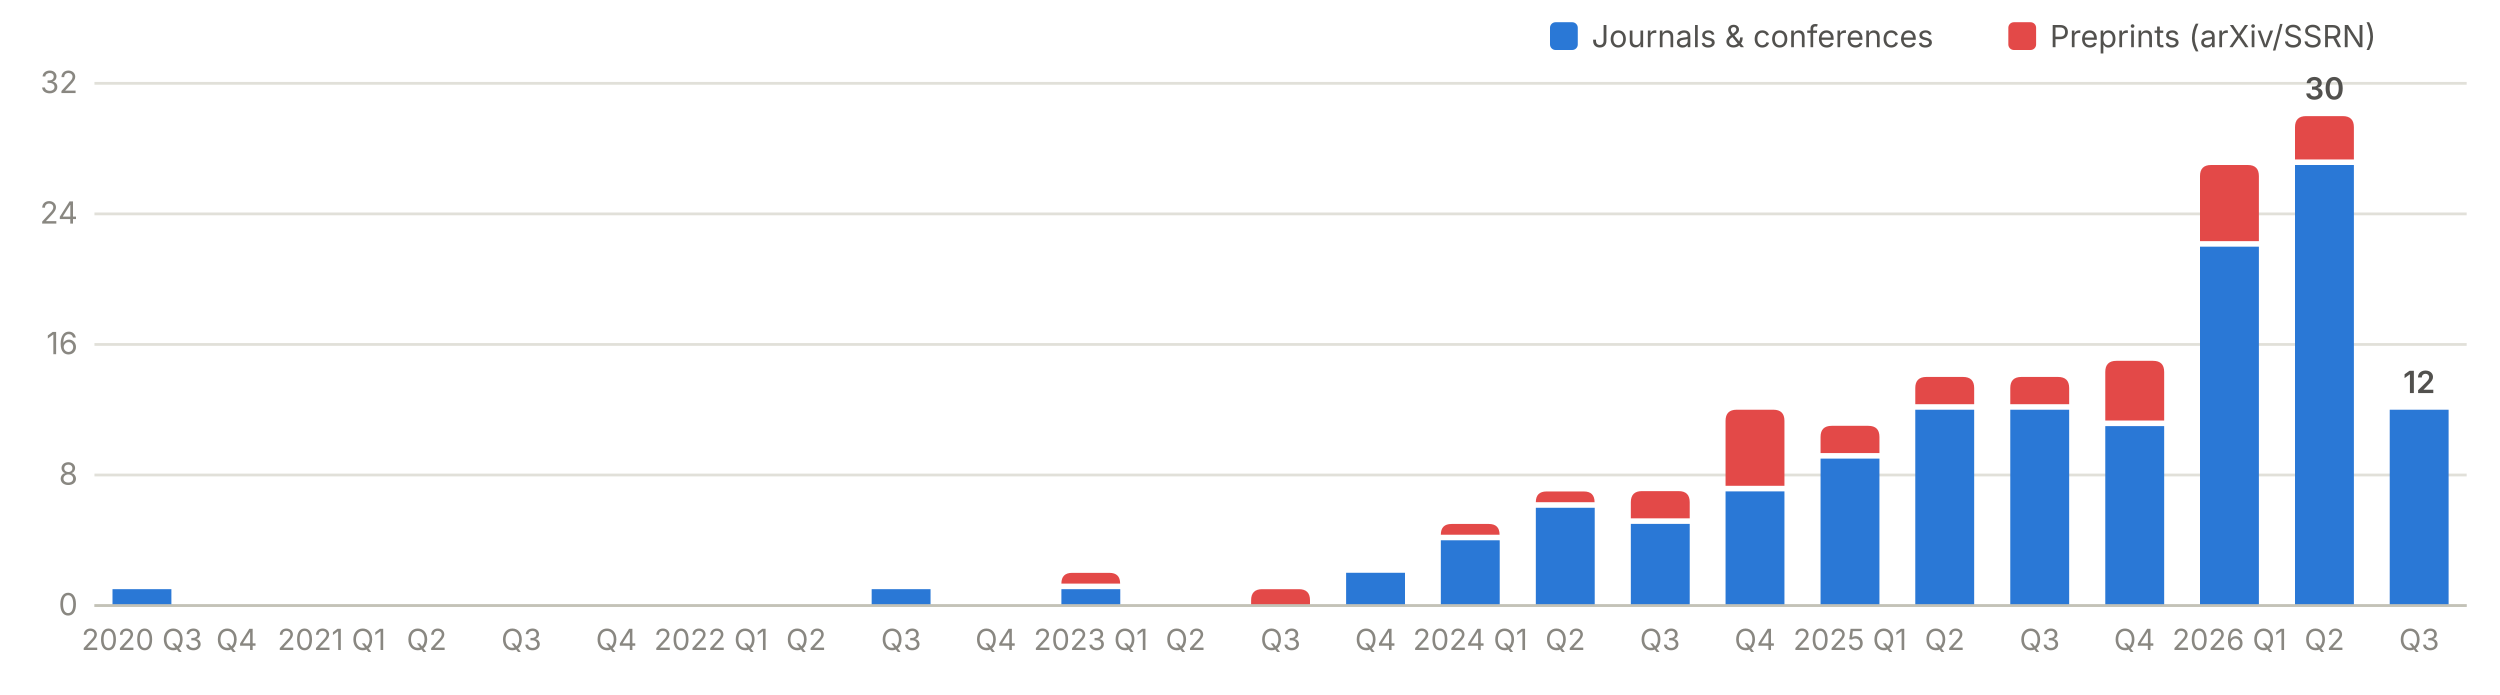
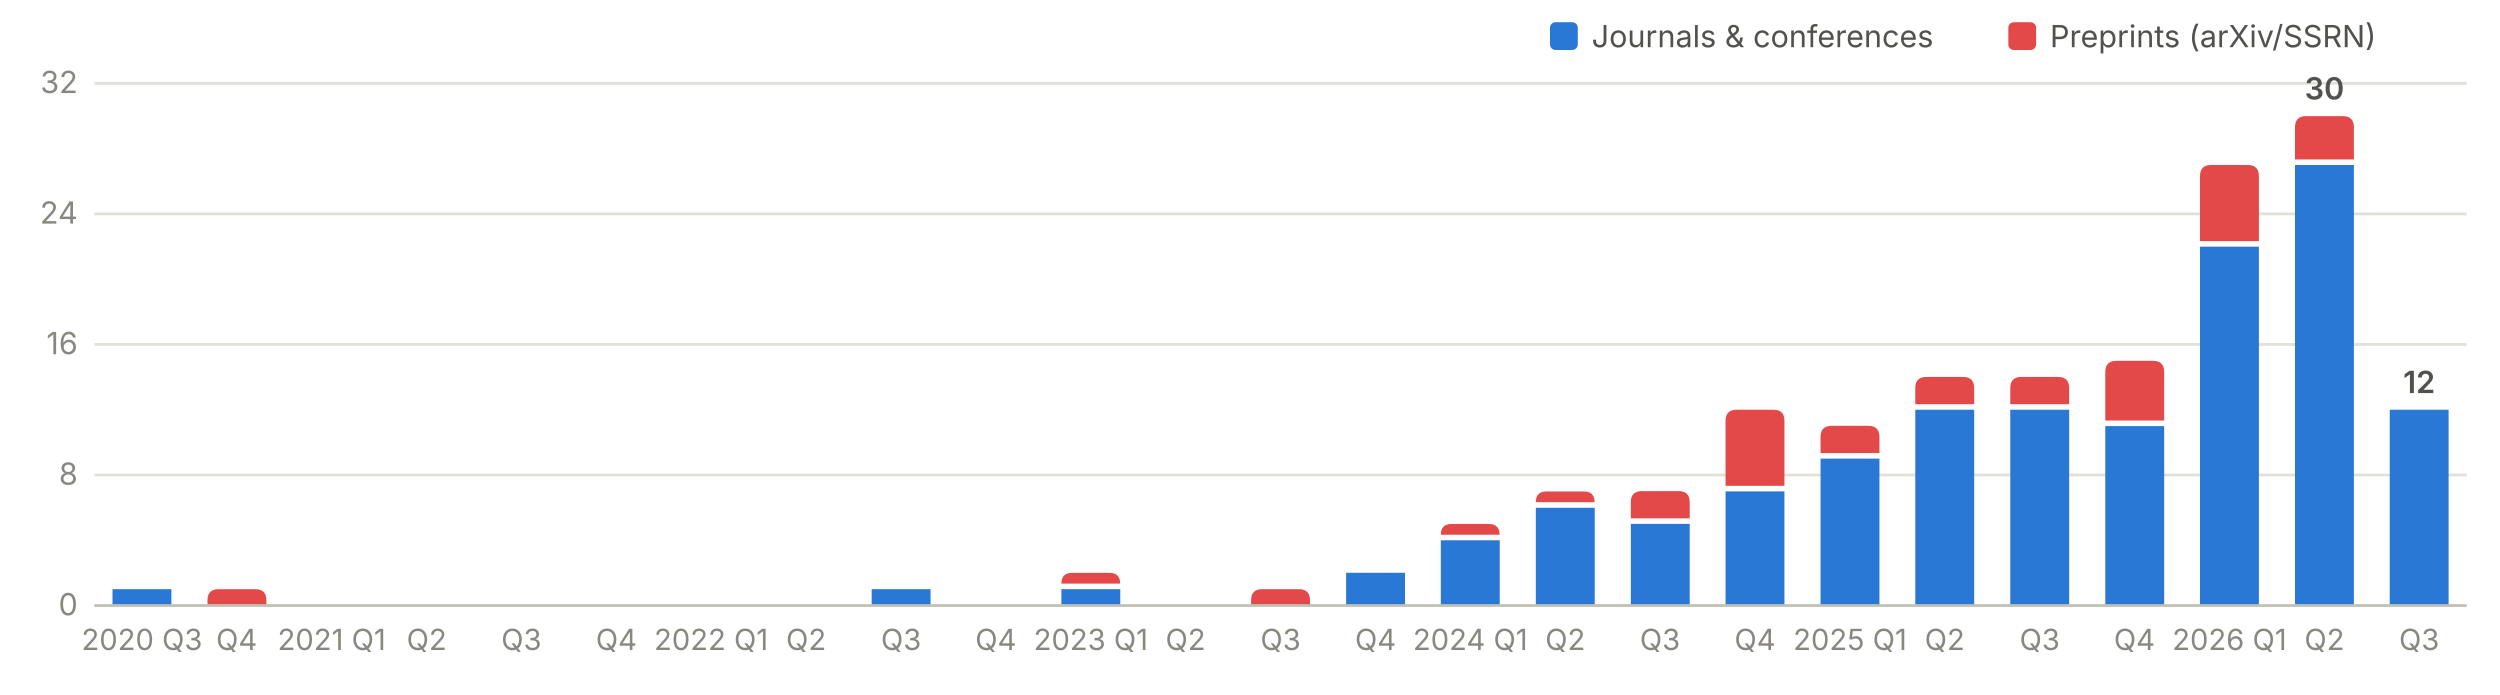
<svg xmlns="http://www.w3.org/2000/svg" viewBox="0 0 900 250" width="900" height="250" role="img" aria-label="Stacked bars of journal and preprint papers per quarter, 2020 Q3 to 2026 Q3">
  <line x1="34" y1="218.0" x2="888" y2="218.0" stroke="#e1e0d9" stroke-width="1" />
  <text x="28" y="221.5" text-anchor="end" font-family="system-ui,-apple-system,Segoe UI,sans-serif" font-size="11" fill="#898781">0</text>
  <line x1="34" y1="171.0" x2="888" y2="171.0" stroke="#e1e0d9" stroke-width="1" />
  <text x="28" y="174.5" text-anchor="end" font-family="system-ui,-apple-system,Segoe UI,sans-serif" font-size="11" fill="#898781">8</text>
  <line x1="34" y1="124.0" x2="888" y2="124.0" stroke="#e1e0d9" stroke-width="1" />
  <text x="28" y="127.5" text-anchor="end" font-family="system-ui,-apple-system,Segoe UI,sans-serif" font-size="11" fill="#898781">16</text>
  <line x1="34" y1="77.0" x2="888" y2="77.0" stroke="#e1e0d9" stroke-width="1" />
  <text x="28" y="80.5" text-anchor="end" font-family="system-ui,-apple-system,Segoe UI,sans-serif" font-size="11" fill="#898781">24</text>
  <line x1="34" y1="30.0" x2="888" y2="30.0" stroke="#e1e0d9" stroke-width="1" />
  <text x="28" y="33.5" text-anchor="end" font-family="system-ui,-apple-system,Segoe UI,sans-serif" font-size="11" fill="#898781">32</text>
  <rect x="558" y="8" width="10" height="10" rx="2" fill="#2a78d6" />
  <text x="573" y="17" font-family="system-ui,-apple-system,Segoe UI,sans-serif" font-size="11" fill="#52514e">Journals &amp; conferences</text>
  <rect x="723" y="8" width="10" height="10" rx="2" fill="#e34948" />
  <text x="738" y="17" font-family="system-ui,-apple-system,Segoe UI,sans-serif" font-size="11" fill="#52514e">Preprints (arXiv/SSRN)</text>
  <rect x="40.5" y="212.1" width="21.2" height="5.9" fill="#2a78d6" />
  <text x="51.1" y="234" text-anchor="middle" font-family="system-ui,-apple-system,Segoe UI,sans-serif" font-size="10.5" fill="#898781">2020 Q3</text>
+   <path d="M74.7,218.0 v-1.9 q0,-4.0 4.0,-4.0 h13.2 q4.0,0 4.0,4.0 v1.9 z" fill="#e34948" />
  <text x="85.2" y="234" text-anchor="middle" font-family="system-ui,-apple-system,Segoe UI,sans-serif" font-size="10.5" fill="#898781">Q4</text>
  <text x="119.4" y="234" text-anchor="middle" font-family="system-ui,-apple-system,Segoe UI,sans-serif" font-size="10.5" fill="#898781">2021 Q1</text>
  <text x="153.6" y="234" text-anchor="middle" font-family="system-ui,-apple-system,Segoe UI,sans-serif" font-size="10.5" fill="#898781">Q2</text>
  <text x="187.7" y="234" text-anchor="middle" font-family="system-ui,-apple-system,Segoe UI,sans-serif" font-size="10.5" fill="#898781">Q3</text>
  <text x="221.9" y="234" text-anchor="middle" font-family="system-ui,-apple-system,Segoe UI,sans-serif" font-size="10.5" fill="#898781">Q4</text>
  <text x="256.0" y="234" text-anchor="middle" font-family="system-ui,-apple-system,Segoe UI,sans-serif" font-size="10.5" fill="#898781">2022 Q1</text>
  <text x="290.2" y="234" text-anchor="middle" font-family="system-ui,-apple-system,Segoe UI,sans-serif" font-size="10.5" fill="#898781">Q2</text>
  <rect x="313.8" y="212.1" width="21.2" height="5.9" fill="#2a78d6" />
  <text x="324.4" y="234" text-anchor="middle" font-family="system-ui,-apple-system,Segoe UI,sans-serif" font-size="10.5" fill="#898781">Q3</text>
  <text x="358.5" y="234" text-anchor="middle" font-family="system-ui,-apple-system,Segoe UI,sans-serif" font-size="10.5" fill="#898781">Q4</text>
  <rect x="382.1" y="212.1" width="21.2" height="5.9" fill="#2a78d6" />
  <path d="M382.1,210.1 v-0.0 q0,-3.875 3.875,-3.875 h13.4 q3.875,0 3.875,3.875 v0.0 z" fill="#e34948" />
  <text x="392.7" y="234" text-anchor="middle" font-family="system-ui,-apple-system,Segoe UI,sans-serif" font-size="10.5" fill="#898781">2023 Q1</text>
  <text x="426.8" y="234" text-anchor="middle" font-family="system-ui,-apple-system,Segoe UI,sans-serif" font-size="10.5" fill="#898781">Q2</text>
  <path d="M450.4,218.0 v-1.9 q0,-4.0 4.0,-4.0 h13.2 q4.0,0 4.0,4.0 v1.9 z" fill="#e34948" />
  <text x="461.0" y="234" text-anchor="middle" font-family="system-ui,-apple-system,Segoe UI,sans-serif" font-size="10.5" fill="#898781">Q3</text>
  <rect x="484.6" y="206.2" width="21.2" height="11.8" fill="#2a78d6" />
  <text x="495.2" y="234" text-anchor="middle" font-family="system-ui,-apple-system,Segoe UI,sans-serif" font-size="10.5" fill="#898781">Q4</text>
  <rect x="518.7" y="194.5" width="21.2" height="23.5" fill="#2a78d6" />
  <path d="M518.7,192.5 v-0.0 q0,-3.875 3.875,-3.875 h13.4 q3.875,0 3.875,3.875 v0.0 z" fill="#e34948" />
  <text x="529.3" y="234" text-anchor="middle" font-family="system-ui,-apple-system,Segoe UI,sans-serif" font-size="10.5" fill="#898781">2024 Q1</text>
  <rect x="552.9" y="182.8" width="21.2" height="35.2" fill="#2a78d6" />
  <path d="M552.9,180.8 v-0.0 q0,-3.875 3.875,-3.875 h13.4 q3.875,0 3.875,3.875 v0.0 z" fill="#e34948" />
  <text x="563.5" y="234" text-anchor="middle" font-family="system-ui,-apple-system,Segoe UI,sans-serif" font-size="10.5" fill="#898781">Q2</text>
  <rect x="587.1" y="188.6" width="21.2" height="29.4" fill="#2a78d6" />
  <path d="M587.1,186.6 v-5.8 q0,-4.0 4.0,-4.0 h13.2 q4.0,0 4.0,4.0 v5.8 z" fill="#e34948" />
  <text x="597.6" y="234" text-anchor="middle" font-family="system-ui,-apple-system,Segoe UI,sans-serif" font-size="10.5" fill="#898781">Q3</text>
  <rect x="621.2" y="176.9" width="21.2" height="41.1" fill="#2a78d6" />
  <path d="M621.2,174.9 v-23.4 q0,-4.0 4.0,-4.0 h13.2 q4.0,0 4.0,4.0 v23.4 z" fill="#e34948" />
  <text x="631.8" y="234" text-anchor="middle" font-family="system-ui,-apple-system,Segoe UI,sans-serif" font-size="10.5" fill="#898781">Q4</text>
  <rect x="655.4" y="165.1" width="21.2" height="52.9" fill="#2a78d6" />
  <path d="M655.4,163.1 v-5.8 q0,-4.0 4.0,-4.0 h13.2 q4.0,0 4.0,4.0 v5.8 z" fill="#e34948" />
  <text x="666.0" y="234" text-anchor="middle" font-family="system-ui,-apple-system,Segoe UI,sans-serif" font-size="10.5" fill="#898781">2025 Q1</text>
  <rect x="689.5" y="147.5" width="21.2" height="70.5" fill="#2a78d6" />
  <path d="M689.5,145.5 v-5.8 q0,-4.0 4.0,-4.0 h13.2 q4.0,0 4.0,4.0 v5.8 z" fill="#e34948" />
  <text x="700.1" y="234" text-anchor="middle" font-family="system-ui,-apple-system,Segoe UI,sans-serif" font-size="10.5" fill="#898781">Q2</text>
  <rect x="723.7" y="147.5" width="21.2" height="70.5" fill="#2a78d6" />
  <path d="M723.7,145.5 v-5.8 q0,-4.0 4.0,-4.0 h13.2 q4.0,0 4.0,4.0 v5.8 z" fill="#e34948" />
  <text x="734.3" y="234" text-anchor="middle" font-family="system-ui,-apple-system,Segoe UI,sans-serif" font-size="10.5" fill="#898781">Q3</text>
  <rect x="757.9" y="153.4" width="21.2" height="64.6" fill="#2a78d6" />
  <path d="M757.9,151.4 v-17.5 q0,-4.0 4.0,-4.0 h13.2 q4.0,0 4.0,4.0 v17.5 z" fill="#e34948" />
  <text x="768.4" y="234" text-anchor="middle" font-family="system-ui,-apple-system,Segoe UI,sans-serif" font-size="10.5" fill="#898781">Q4</text>
  <rect x="792.0" y="88.8" width="21.2" height="129.2" fill="#2a78d6" />
  <path d="M792.0,86.8 v-23.4 q0,-4.0 4.0,-4.0 h13.2 q4.0,0 4.0,4.0 v23.4 z" fill="#e34948" />
  <text x="802.6" y="234" text-anchor="middle" font-family="system-ui,-apple-system,Segoe UI,sans-serif" font-size="10.5" fill="#898781">2026 Q1</text>
  <rect x="826.2" y="59.4" width="21.2" height="158.6" fill="#2a78d6" />
  <path d="M826.2,57.4 v-11.6 q0,-4.0 4.0,-4.0 h13.2 q4.0,0 4.0,4.0 v11.6 z" fill="#e34948" />
  <text x="836.8" y="35.8" text-anchor="middle" font-family="system-ui,-apple-system,Segoe UI,sans-serif" font-size="11" font-weight="600" fill="#52514e">30</text>
  <text x="836.8" y="234" text-anchor="middle" font-family="system-ui,-apple-system,Segoe UI,sans-serif" font-size="10.5" fill="#898781">Q2</text>
  <rect x="860.3" y="147.5" width="21.2" height="70.5" fill="#2a78d6" />
  <text x="870.9" y="141.5" text-anchor="middle" font-family="system-ui,-apple-system,Segoe UI,sans-serif" font-size="11" font-weight="600" fill="#52514e">12</text>
  <text x="870.9" y="234" text-anchor="middle" font-family="system-ui,-apple-system,Segoe UI,sans-serif" font-size="10.5" fill="#898781">Q3</text>
  <line x1="34" y1="218" x2="888" y2="218" stroke="#c3c2b7" stroke-width="1" />
</svg>
